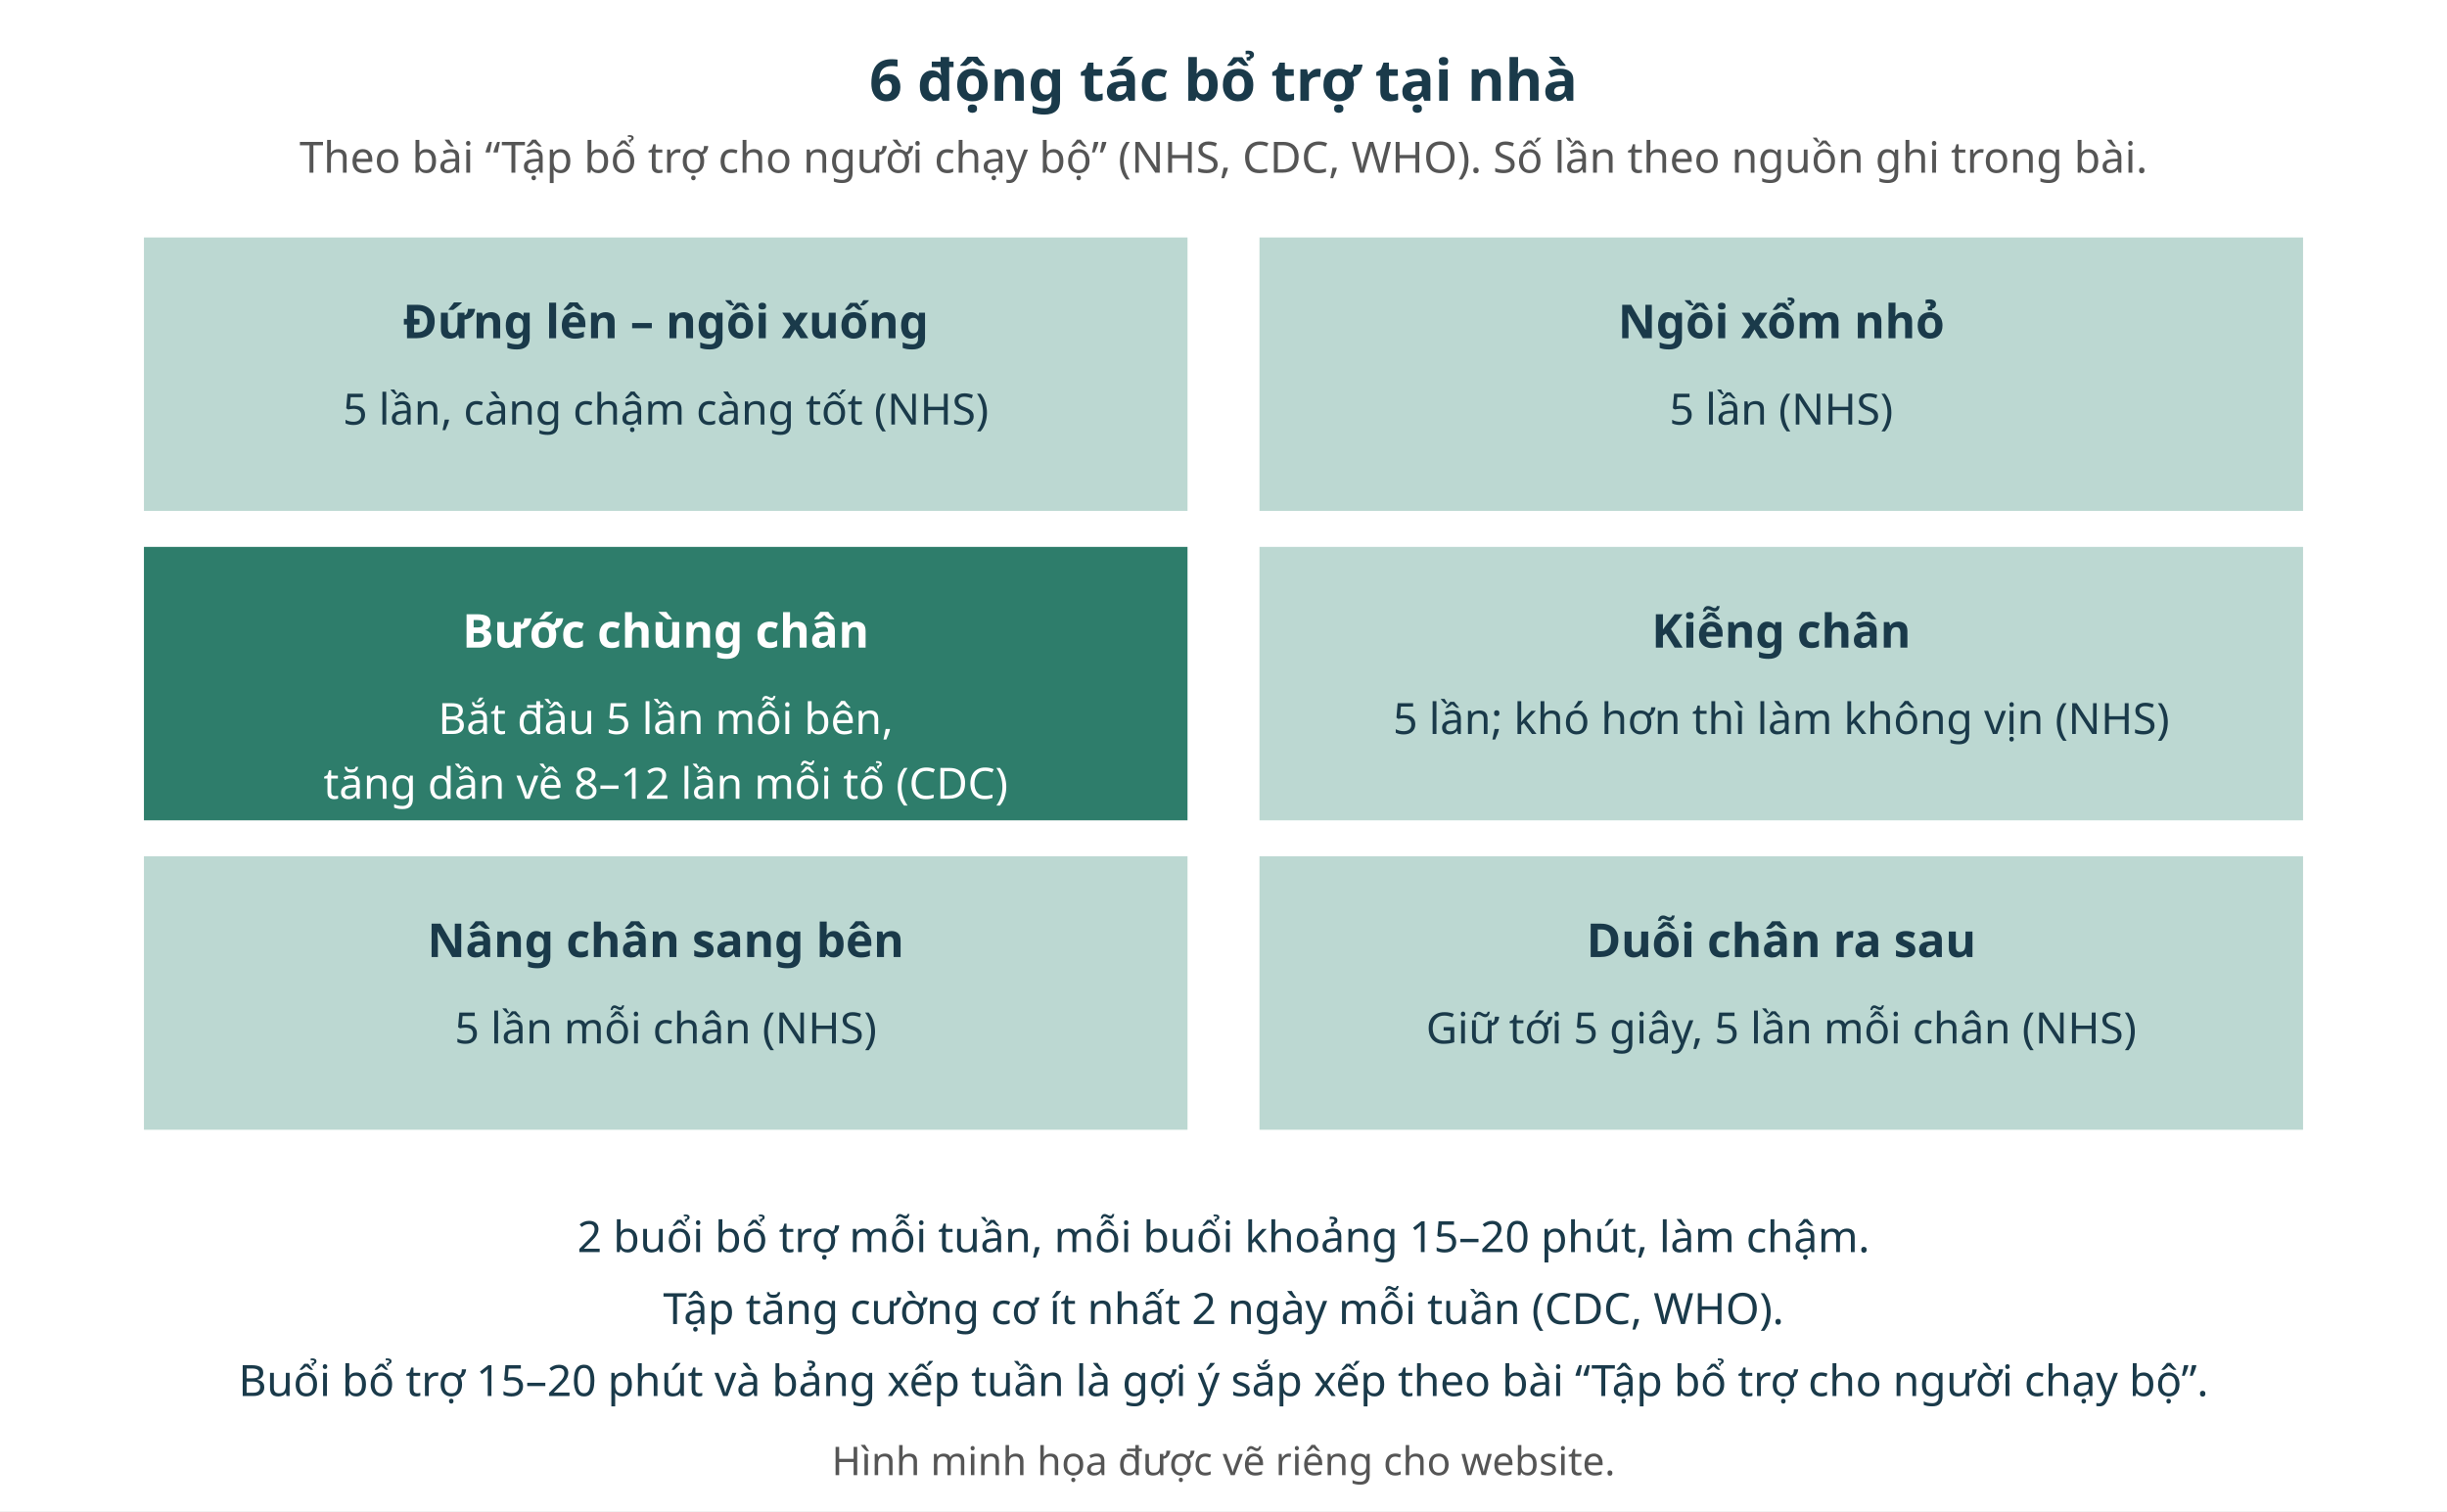
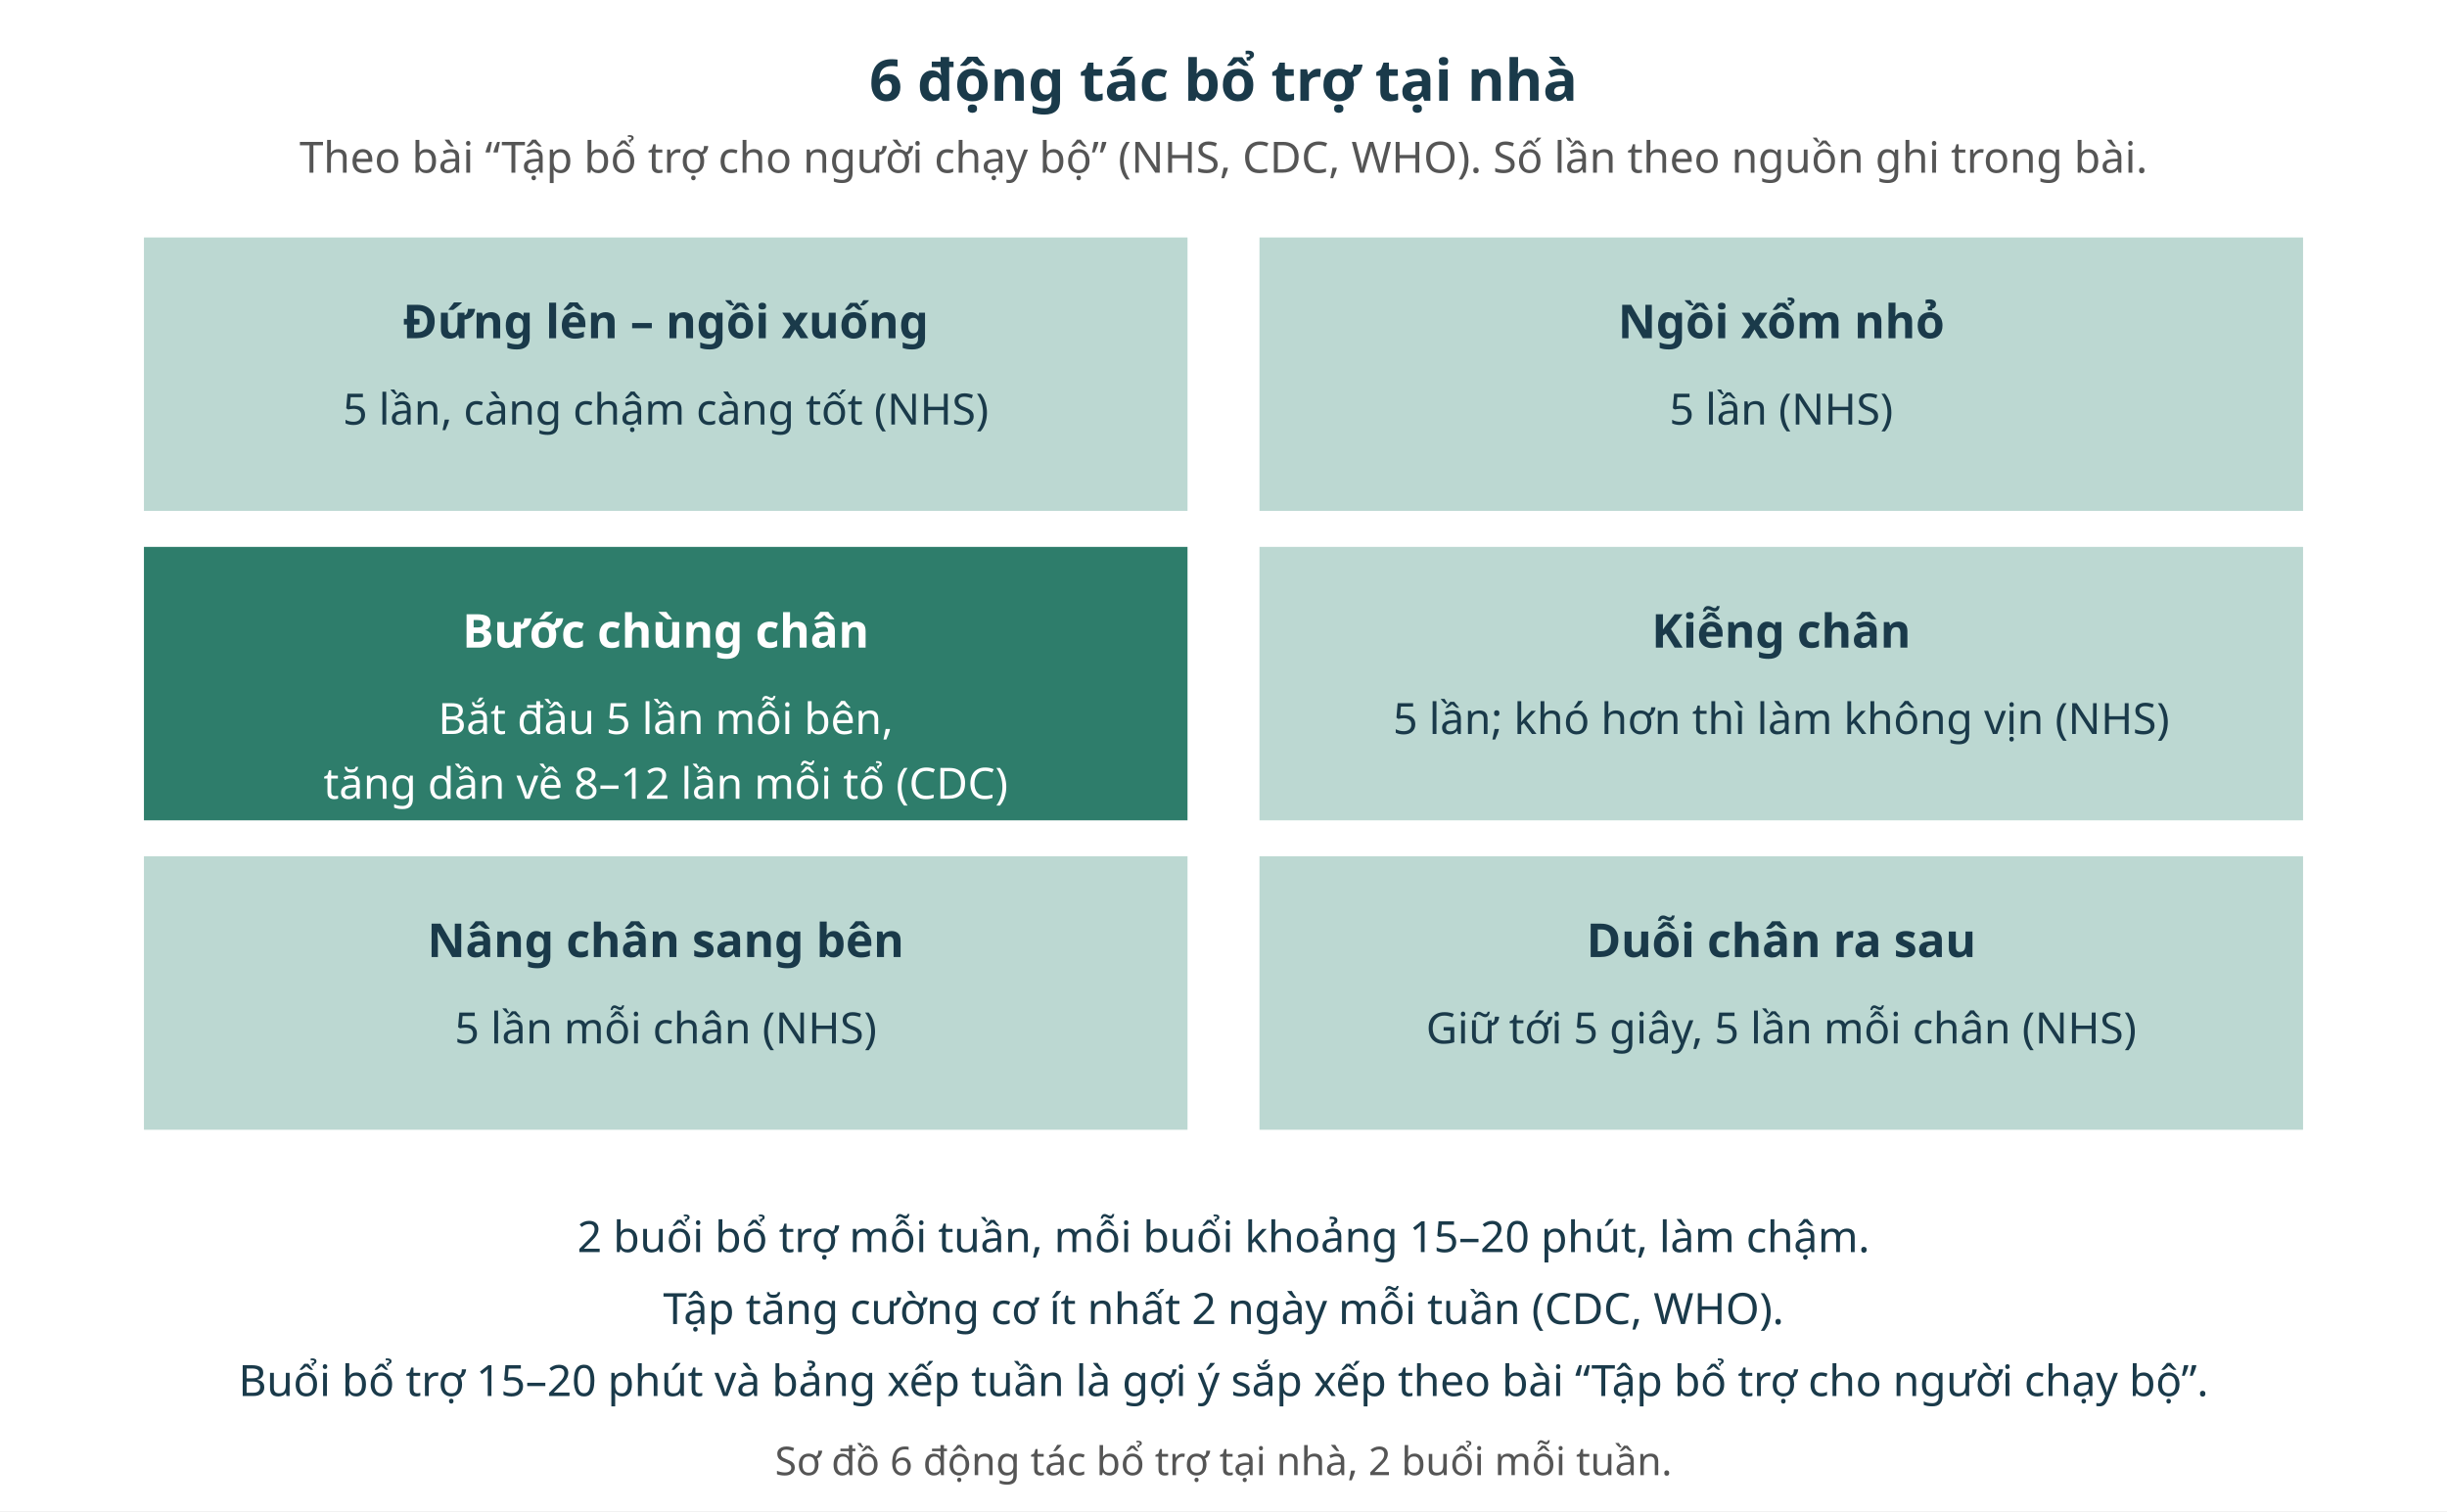
<svg xmlns="http://www.w3.org/2000/svg" viewBox="0 0 680 420" role="img" aria-label="6 động tác bổ trợ tại nhà: đứng lên ngồi xuống 5 lần càng chậm càng tốt; ngồi xổm nhỏ 5 lần; bước chùng chân bắt đầu 5 lần mỗi bên, tăng dần về 8 đến 12 lần mỗi tổ; kiễng chân 5 lần; nâng chân sang bên 5 lần mỗi chân; duỗi chân ra sau giữ tới 5 giây, 5 lần mỗi chân; 2 buổi bổ trợ mỗi tuần, mỗi buổi khoảng 15 đến 20 phút">
  <rect width="680" height="420" fill="#ffffff" />
  <text x="340" y="28" font-family="sans-serif" font-size="16" font-weight="bold" text-anchor="middle" fill="#1a3a4a">6 động tác bổ trợ tại nhà</text>
  <text x="340" y="48" font-family="sans-serif" font-size="12" text-anchor="middle" fill="#555555">Theo bài “Tập bổ trợ cho người chạy bộ” (NHS, CDC, WHO). Số lần theo nguồn ghi trong bài.</text>
  <g font-family="sans-serif" font-size="13" fill="#1a3a4a">
    <rect x="40" y="66" width="290" height="76" fill="#bcd8d2" />
    <text x="185" y="94" text-anchor="middle" font-weight="bold">Đứng lên – ngồi xuống</text>
    <text x="185" y="118" text-anchor="middle" font-size="12">5 lần, càng chậm càng tốt (NHS)</text>
    <rect x="350" y="66" width="290" height="76" fill="#bcd8d2" />
    <text x="495" y="94" text-anchor="middle" font-weight="bold">Ngồi xổm nhỏ</text>
    <text x="495" y="118" text-anchor="middle" font-size="12">5 lần (NHS)</text>
    <rect x="40" y="152" width="290" height="76" fill="#2e7d6b" />
    <text x="185" y="180" text-anchor="middle" font-weight="bold" fill="#ffffff">Bước chùng chân</text>
    <text x="185" y="204" text-anchor="middle" font-size="12" fill="#ffffff">Bắt đầu 5 lần mỗi bên,</text>
    <text x="185" y="222" text-anchor="middle" font-size="12" fill="#ffffff">tăng dần về 8–12 lần mỗi tổ (CDC)</text>
    <rect x="350" y="152" width="290" height="76" fill="#bcd8d2" />
    <text x="495" y="180" text-anchor="middle" font-weight="bold">Kiễng chân</text>
    <text x="495" y="204" text-anchor="middle" font-size="12">5 lần; khó hơn thì làm không vịn (NHS)</text>
    <rect x="40" y="238" width="290" height="76" fill="#bcd8d2" />
    <text x="185" y="266" text-anchor="middle" font-weight="bold">Nâng chân sang bên</text>
    <text x="185" y="290" text-anchor="middle" font-size="12">5 lần mỗi chân (NHS)</text>
    <rect x="350" y="238" width="290" height="76" fill="#bcd8d2" />
    <text x="495" y="266" text-anchor="middle" font-weight="bold">Duỗi chân ra sau</text>
    <text x="495" y="290" text-anchor="middle" font-size="12">Giữ tới 5 giây, 5 lần mỗi chân (NHS)</text>
  </g>
  <text x="340" y="348" font-family="sans-serif" font-size="12" text-anchor="middle" fill="#1a3a4a">2 buổi bổ trợ mỗi tuần, mỗi buổi khoảng 15–20 phút, làm chậm.</text>
  <text x="340" y="368" font-family="sans-serif" font-size="12" text-anchor="middle" fill="#1a3a4a">Tập tăng cường cơ ít nhất 2 ngày mỗi tuần (CDC, WHO).</text>
  <text x="340" y="388" font-family="sans-serif" font-size="12" text-anchor="middle" fill="#1a3a4a">Buổi bổ trợ 15–20 phút và bảng xếp tuần là gợi ý sắp xếp theo bài “Tập bổ trợ cho người chạy bộ”.</text>
-   <text x="340" y="410" font-family="sans-serif" font-size="11" text-anchor="middle" fill="#555555">Hình minh họa được vẽ riêng cho website.</text>
+   <text x="340" y="410" font-family="sans-serif" font-size="11" text-anchor="middle" fill="#555555">Sơ đồ 6 động tác bổ trợ tại nhà, 2 buổi mỗi tuần.</text>
</svg>
